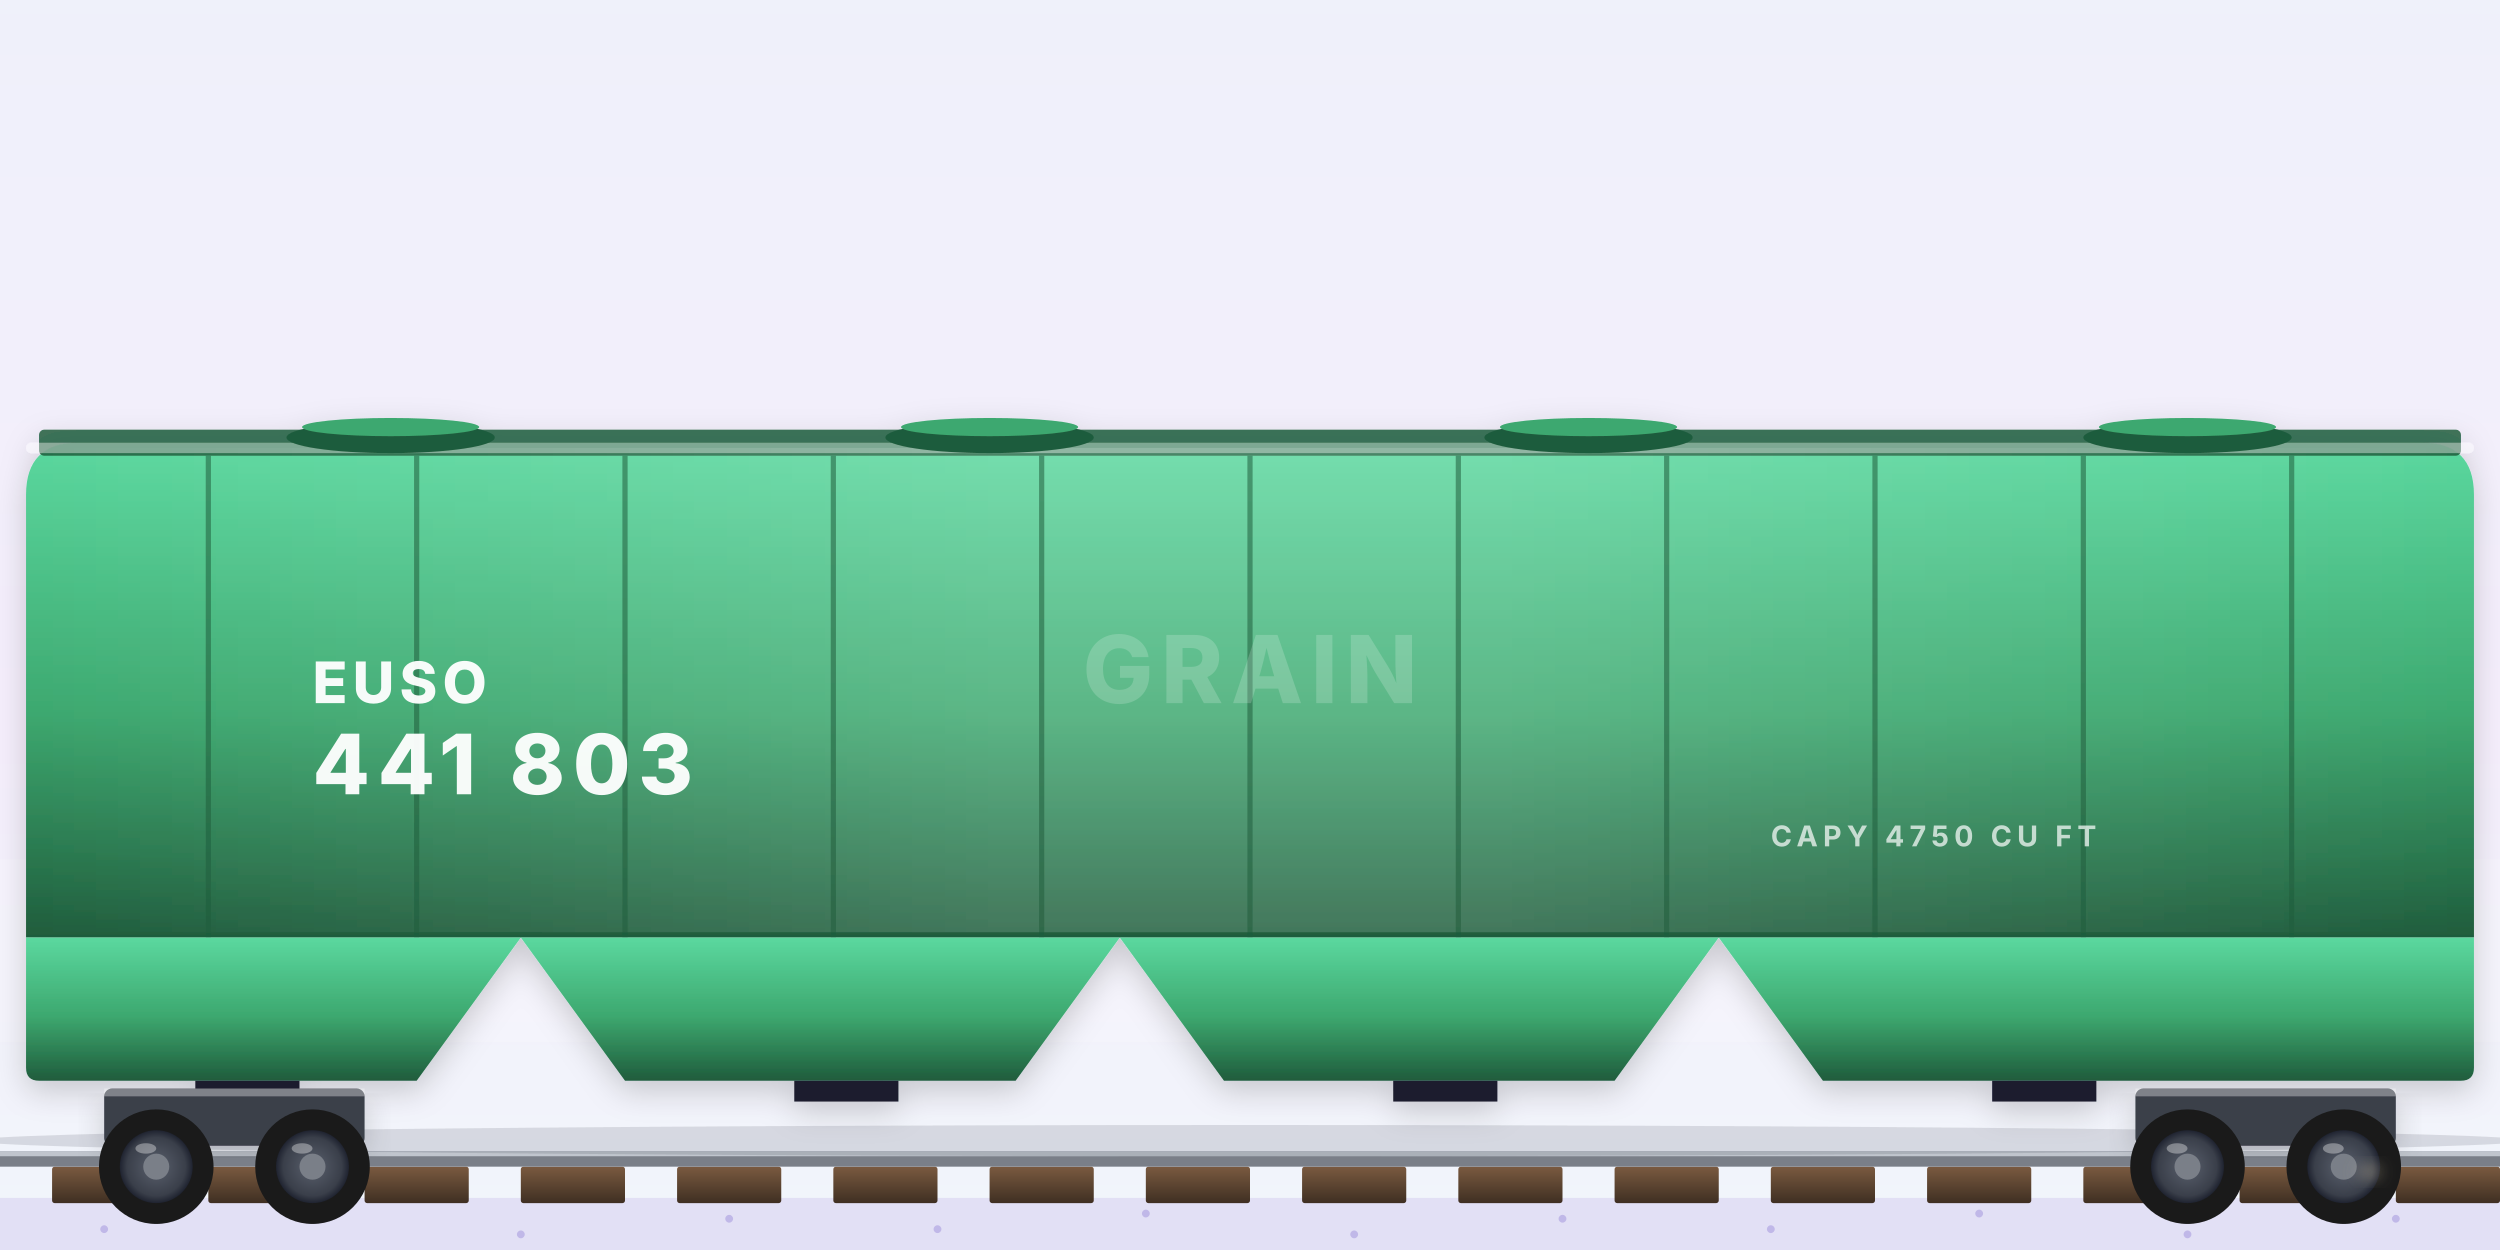
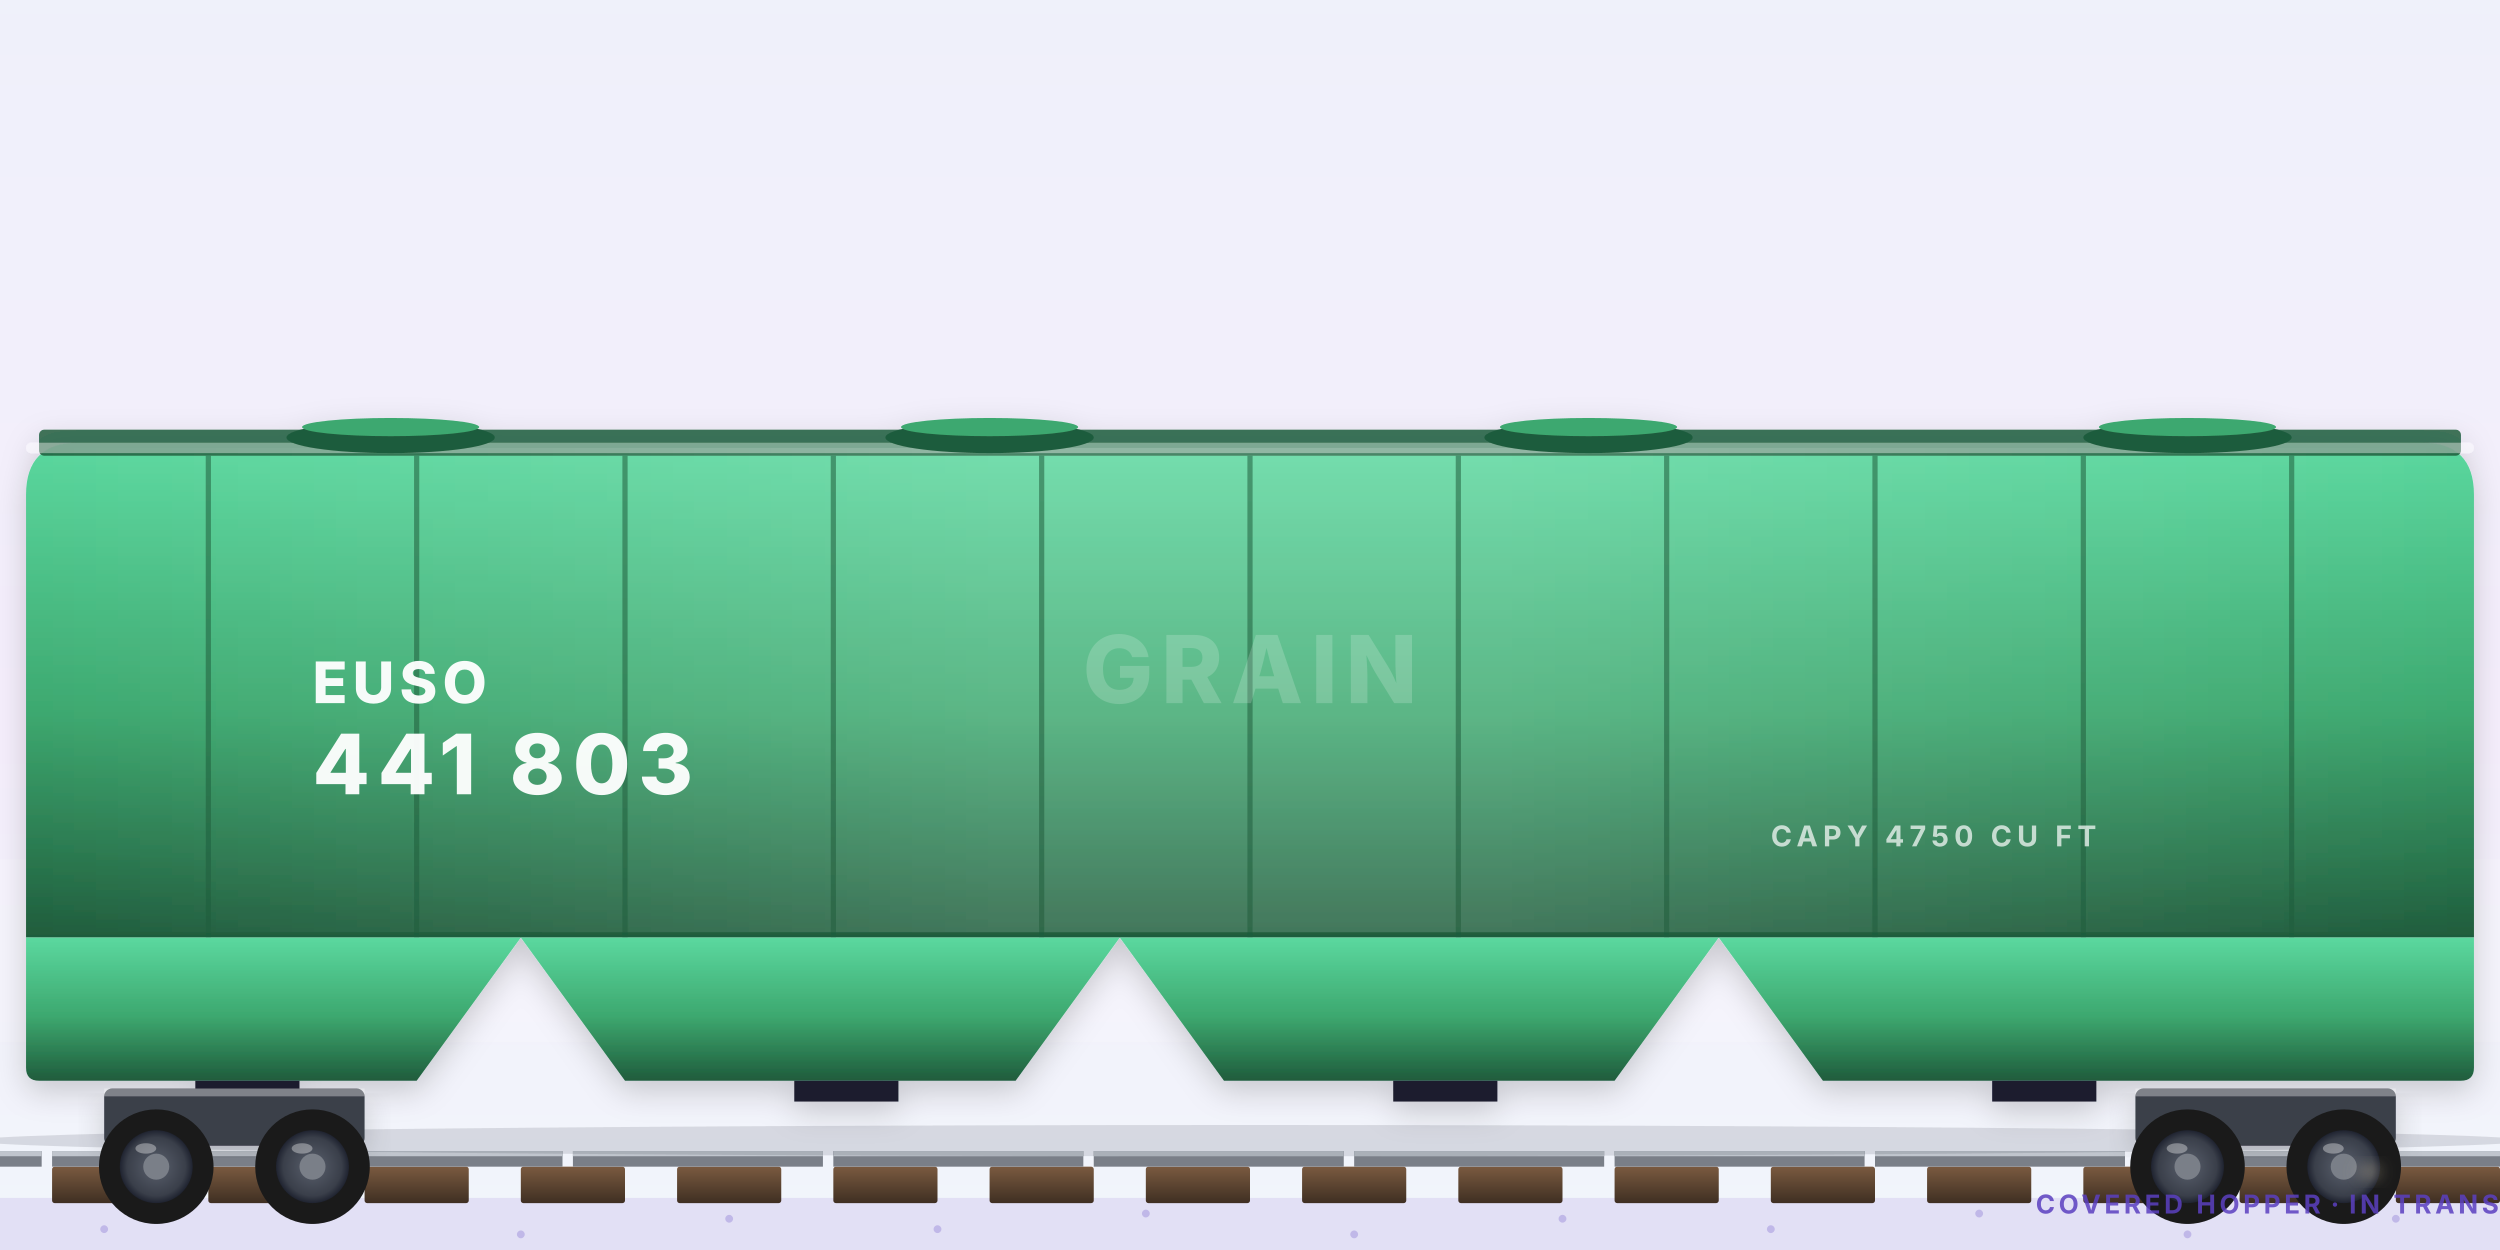
<svg xmlns="http://www.w3.org/2000/svg" width="1200" height="600" viewBox="0 50 1200 480" preserveAspectRatio="xMidYMid slice">
  <style>
    /* ========== RAIL JOINT CLACK-CLACK ========== */
    .rail-clack    { animation: rail-clack 0.6s ease-in-out infinite; }
    @keyframes rail-clack {
      0%,  50%, 100% { transform: translateY(0); }
      25%            { transform: translateY(-1px); }
      75%            { transform: translateY(-0.6px); }
    }
    .rail-yaw      { transform-origin: 600px 470px;
                      animation: rail-yaw 2.8s ease-in-out infinite; }
    @keyframes rail-yaw {
      0%, 100% { transform: rotate(0deg); }
      50%      { transform: rotate(-0.35deg); }
    }
    .container-settle { animation: container-settle 0.6s ease-in-out infinite -0.08s; }
    @keyframes container-settle {
      0%, 50%, 100% { transform: translateY(0); }
      25%           { transform: translateY(-0.6px); }
      75%           { transform: translateY(-0.3px); }
    }
    .spray         { animation: spray-kick 0.7s ease-out infinite; }
    .spray.b       { animation-delay: -0.3s; }
    .spray.c       { animation-delay: -0.5s; }
    @keyframes spray-kick {
      0%   { opacity: 0;    transform: translate(0,0)    scale(0.4); }
      20%  { opacity: 0.55; }
      100% { opacity: 0;    transform: translate(28px,-6px) scale(1.1); }
    }

    /* ========== ORIGINAL VOCAB ========== */
    .sheen { animation: sheen-sweep 5s ease-in-out infinite; transform-box: fill-box; }
    @keyframes sheen-sweep {
      0%   { transform: translateX(-300px); opacity: 0; }
      30%  { opacity: 0.5; }
      70%  { opacity: 0.5; }
      100% { transform: translateX(300px); opacity: 0; }
    }
    .wordmark { animation: wordmark-breath 6s ease-in-out infinite; }
    @keyframes wordmark-breath {
      0%, 100% { opacity: 0.85; }
      50%      { opacity: 1; }
    }
    .twist-lock { animation: twist-pulse 2.4s ease-in-out infinite; }
    @keyframes twist-pulse {
      0%, 100% { opacity: 0.85; }
      50%      { opacity: 1; }
    }
    .reporting { animation: reporting-fade 7s ease-in-out infinite; }
    @keyframes reporting-fade {
      0%, 100% { opacity: 0.78; }
      50%      { opacity: 0.95; }
    }
    .iso-code { animation: iso-fade 5s ease-in-out infinite; }
    @keyframes iso-fade {
      0%, 100% { opacity: 0.7; }
      50%      { opacity: 0.9; }
    }
    .chevron { animation: chevron-pulse 2.2s ease-in-out infinite; }
    @keyframes chevron-pulse {
      0%, 100% { opacity: 0.3; }
      50%      { opacity: 0.65; }
    }
    .sky-shimmer { animation: sky-drift 14s linear infinite; transform-box: fill-box; }
    @keyframes sky-drift {
      from { transform: translateX(-40px); opacity: 0.12; }
      50%  { opacity: 0.22; }
      to   { transform: translateX(40px); opacity: 0.12; }
    }
    .rail-line { stroke-dasharray: 40 0;
                  animation: rail-scroll 1.2s linear infinite; }
    @keyframes rail-scroll {
      from { stroke-dashoffset: 0; }
      to   { stroke-dashoffset: -100; }
    }
    .ballast { animation: ballast-drift 3s ease-in-out infinite; transform-box: fill-box; }
    @keyframes ballast-drift {
      0%, 100% { transform: translateX(0); opacity: 0.25; }
      50%      { transform: translateX(-8px); opacity: 0.32; }
    }
    /* ========== BRAND LOCKUP ========== */
    .brand-mark {
      transform-box: fill-box; transform-origin: center;
      animation: brand-pulse 3.6s ease-in-out infinite;
    }
    @keyframes brand-pulse {
      0%, 100% { transform: scale(1);    opacity: 0.92; }
      50%      { transform: scale(1.05); opacity: 1; }
    }
    .brand-word { animation: brand-word-breath 6s ease-in-out infinite; }
    @keyframes brand-word-breath {
      0%, 100% { opacity: 0.78; }
      50%      { opacity: 1; }
    }
    /* Wheel spin driven by CSS (not SMIL) so prefers-reduced-motion can still it.
       Linear + continuous = correct for a rolling wheel; origin at each wheel hub. */
    .wheel-spin { transform-box: fill-box; transform-origin: center;
                  animation: wheel-spin 1.4s linear infinite; }
    @keyframes wheel-spin { from { transform: rotate(0deg); } to { transform: rotate(-360deg); } }

+     /* ========== COUNTRY-SWITCHABLE REGULATORY LAYER ==========
+        Covered-hopper capacity stencil: US AAR cubic feet · CA/MX cubic metres (one interchange fleet, unit flips).
+        Default = US visible. The renderer shows ONE country group by
+        toggling display on .country-US / .country-MX / .country-CA. */
+     .country-US { display: inline; }
+     .country-MX, .country-CA { display: none; }
+ 
    @media (prefers-reduced-motion: reduce) {
      .rail-clack, .rail-yaw, .container-settle, .spray,
      .sheen, .wordmark, .twist-lock, .reporting, .iso-code,
      .chevron, .sky-shimmer, .rail-line, .ballast, .brand-mark, .brand-word,
      .wheel-spin { animation: none !important; }
    }
  
+     /* ========== ACTIVATED RAIL VOCAB (Wave S1) ==========
+        Real jointed-rail read: 96px rail + 4px joint gap scrolled by the
+        shared rail-scroll keyframe — dash cycle (100) equals the keyframe
+        travel, so the joint sweep loops seamlessly under the consist. */
+     .rail-joints { stroke-dasharray: 96 4;
+                    animation: rail-scroll 1.2s linear infinite; }
+     @media (prefers-reduced-motion: reduce) {
+       .rail-joints { animation: none !important; }
+     }
+ 
+     /* ========== IDENTITY BEAT — hatch-cover glints ==========
+        Four roof hatches catch the light in sequence; outlet gates stay
+        LOCKED in transit (hatches/gates never move on a rolling car). */
+     .hatch-glint { animation: hatch-glint 6s ease-in-out infinite; }
+     @keyframes hatch-glint {
+       0%, 100% { opacity: 0; }
+       8%       { opacity: 0.5; }
+       16%      { opacity: 0; }
+     }
+     @media (prefers-reduced-motion: reduce) {
+       .hatch-glint { animation: none !important; }
+     }
+ 
    /* ========== DARK-MODE OVERRIDES (2026-05-16) ========== */
    @media (prefers-color-scheme: dark) {
      .sky-bg          { fill: url(#skyDark) !important; }
      .ground-line     { stroke: #5E4FC6 !important; opacity: 0.55 !important; }
      .ground-shadow   { fill: #060912 !important; opacity: 0.55 !important; }
      .brand-word      { fill: #C9B6FF !important; }
      .brand-tagline   { fill: #8B7FE3 !important; }
      .equipment-label { fill: #C9B6FF !important; }
      .equipment-sub   { fill: #8B7FE3 !important; }
      .equipment-rule  { stroke: #6E4DFF !important; }
    }
  </style>
  <defs>
    <linearGradient id="skyDark" x1="0" y1="0" x2="0" y2="1">
      <stop offset="0%" stop-color="#0A0F1F" />
      <stop offset="55%" stop-color="#141A2E" />
      <stop offset="100%" stop-color="#0B0F1B" />
    </linearGradient>
    <linearGradient id="brandIridescent" x1="0" y1="0" x2="1" y2="1">
      <stop offset="0%" stop-color="#1473FF" />
      <stop offset="50%" stop-color="#6E4DFF" />
      <stop offset="100%" stop-color="#BE01FF" />
    </linearGradient>
    <linearGradient id="sky" x1="0" y1="0" x2="0" y2="1">
      <stop offset="0%" stop-color="#EEF1FA" />
      <stop offset="55%" stop-color="#F5EEFC" />
      <stop offset="100%" stop-color="#EFF8FA" />
    </linearGradient>
    <linearGradient id="hopper" x1="0" y1="0" x2="0" y2="1">
      <stop offset="0%" stop-color="#5BD89F" />
      <stop offset="55%" stop-color="#3DA86F" />
      <stop offset="100%" stop-color="#1F5C3C" />
    </linearGradient>
    <linearGradient id="hopperSheen" x1="0" y1="0" x2="1" y2="0">
      <stop offset="0%" stop-color="#FFFFFF" stop-opacity="0" />
      <stop offset="40%" stop-color="#FFFFFF" stop-opacity="0.35" />
      <stop offset="60%" stop-color="#FFFFFF" stop-opacity="0.35" />
      <stop offset="100%" stop-color="#FFFFFF" stop-opacity="0" />
    </linearGradient>
    <linearGradient id="tie" x1="0" y1="0" x2="0" y2="1">
      <stop offset="0%" stop-color="#7A5A40" />
      <stop offset="100%" stop-color="#3F2F22" />
    </linearGradient>
    <radialGradient id="rim" cx="0.5" cy="0.5" r="0.5">
      <stop offset="0%" stop-color="#5A606D" />
      <stop offset="80%" stop-color="#3A3F4A" />
      <stop offset="100%" stop-color="#1F2330" />
    </radialGradient>
    <filter id="rigShadow" x="-10%" y="-10%" width="120%" height="130%">
      <feGaussianBlur in="SourceAlpha" stdDeviation="6" />
      <feOffset dx="0" dy="4" result="offsetBlur" />
      <feComponentTransfer>
        <feFuncA type="linear" slope="0.18" />
      </feComponentTransfer>
      <feMerge>
        <feMergeNode />
        <feMergeNode in="SourceGraphic" />
      </feMerge>
    </filter>
    <radialGradient id="dustCloud" cx="0.5" cy="0.5" r="0.5">
      <stop offset="0%" stop-color="#C8B89A" stop-opacity="0.55" />
      <stop offset="100%" stop-color="#C8B89A" stop-opacity="0" />
    </radialGradient>
    <filter id="softBlur" x="-50%" y="-50%" width="200%" height="200%">
      <feGaussianBlur stdDeviation="3" />
    </filter>
  </defs>
  <g class="rail-yaw">
    <g class="rail-clack">
      <rect class="sky-bg" width="1200" height="600" fill="url(#sky)" />
      <rect x="0" y="380" width="1200" height="70" fill="#FFFFFF" opacity="0.18" />
      <rect x="40" y="510" width="1120" height="20" fill="#9B7FD9" opacity="0.18" />
-       <g fill="#5B3FBF" opacity="0.25">
+       <g class="ballast" fill="#5B3FBF" opacity="0.25">
        <circle cx="80" cy="518" r="1.5" />
        <circle cx="160" cy="522" r="1.5" />
        <circle cx="240" cy="516" r="1.5" />
        <circle cx="320" cy="524" r="1.5" />
        <circle cx="400" cy="518" r="1.5" />
        <circle cx="480" cy="522" r="1.5" />
        <circle cx="560" cy="516" r="1.5" />
        <circle cx="640" cy="524" r="1.5" />
        <circle cx="720" cy="518" r="1.5" />
        <circle cx="800" cy="522" r="1.5" />
        <circle cx="880" cy="516" r="1.5" />
        <circle cx="960" cy="524" r="1.5" />
        <circle cx="1040" cy="518" r="1.5" />
        <circle cx="1120" cy="522" r="1.5" />
      </g>
      <g>
        <rect x="80" y="498" width="40" height="14" rx="1" fill="url(#tie)" />
        <rect x="140" y="498" width="40" height="14" rx="1" fill="url(#tie)" />
        <rect x="200" y="498" width="40" height="14" rx="1" fill="url(#tie)" />
        <rect x="260" y="498" width="40" height="14" rx="1" fill="url(#tie)" />
        <rect x="320" y="498" width="40" height="14" rx="1" fill="url(#tie)" />
        <rect x="380" y="498" width="40" height="14" rx="1" fill="url(#tie)" />
        <rect x="440" y="498" width="40" height="14" rx="1" fill="url(#tie)" />
        <rect x="500" y="498" width="40" height="14" rx="1" fill="url(#tie)" />
        <rect x="560" y="498" width="40" height="14" rx="1" fill="url(#tie)" />
        <rect x="620" y="498" width="40" height="14" rx="1" fill="url(#tie)" />
        <rect x="680" y="498" width="40" height="14" rx="1" fill="url(#tie)" />
        <rect x="740" y="498" width="40" height="14" rx="1" fill="url(#tie)" />
        <rect x="800" y="498" width="40" height="14" rx="1" fill="url(#tie)" />
        <rect x="860" y="498" width="40" height="14" rx="1" fill="url(#tie)" />
        <rect x="920" y="498" width="40" height="14" rx="1" fill="url(#tie)" />
        <rect x="980" y="498" width="40" height="14" rx="1" fill="url(#tie)" />
        <rect x="1040" y="498" width="40" height="14" rx="1" fill="url(#tie)" />
        <rect x="1100" y="498" width="40" height="14" rx="1" fill="url(#tie)" />
      </g>
-       <rect x="40" y="492" width="1120" height="6" rx="1" fill="#7A7F88" />
-       <rect x="40" y="492" width="1120" height="2" fill="#C0C5CD" />
+       <line class="rail-joints" x1="40" y1="495" x2="1160" y2="495" stroke="#7A7F88" stroke-width="6" stroke-linecap="butt" />
+       <line class="rail-joints" x1="40" y1="493" x2="1160" y2="493" stroke="#C0C5CD" stroke-width="2" stroke-linecap="butt" />
      <ellipse cx="600" cy="488" rx="490" ry="6" fill="#1A1F2E" opacity="0.13" />
      <g filter="url(#rigShadow)">
        <path d="M 130 240 L 130 410 L 1070 410 L 1070 240 Q 1070 220 1050 220 L 150 220 Q 130 220 130 240 Z" fill="url(#hopper)" />
        <rect x="135" y="215" width="930" height="10" rx="2" fill="#1F5C3C" opacity="0.85" />
        <rect x="130" y="220" width="940" height="4" rx="2" fill="#FFFFFF" opacity="0.4" />
        <rect x="132" y="222" width="936" height="186" rx="2" fill="url(#hopperSheen)" opacity="0.45" />
        <g>
          <ellipse cx="270" cy="218" rx="40" ry="6" fill="#1F5C3C" />
          <ellipse cx="270" cy="214" rx="34" ry="3.5" fill="#3DA86F" />
          <ellipse cx="500" cy="218" rx="40" ry="6" fill="#1F5C3C" />
          <ellipse cx="500" cy="214" rx="34" ry="3.5" fill="#3DA86F" />
          <ellipse cx="730" cy="218" rx="40" ry="6" fill="#1F5C3C" />
          <ellipse cx="730" cy="214" rx="34" ry="3.5" fill="#3DA86F" />
          <ellipse cx="960" cy="218" rx="40" ry="6" fill="#1F5C3C" />
          <ellipse cx="960" cy="214" rx="34" ry="3.5" fill="#3DA86F" />
        </g>
+         <g fill="#FFFFFF">
+           <ellipse class="hatch-glint" cx="270" cy="214" rx="34" ry="3.5" opacity="0" />
+           <ellipse class="hatch-glint" cx="500" cy="214" rx="34" ry="3.5" opacity="0" style="animation-delay:-1.5s" />
+           <ellipse class="hatch-glint" cx="730" cy="214" rx="34" ry="3.5" opacity="0" style="animation-delay:-3s" />
+           <ellipse class="hatch-glint" cx="960" cy="214" rx="34" ry="3.5" opacity="0" style="animation-delay:-4.5s" />
+         </g>
        <g stroke="#1F5C3C" stroke-width="2" opacity="0.55">
          <line x1="200" y1="225" x2="200" y2="410" />
          <line x1="280" y1="225" x2="280" y2="410" />
          <line x1="360" y1="225" x2="360" y2="410" />
          <line x1="440" y1="225" x2="440" y2="410" />
          <line x1="520" y1="225" x2="520" y2="410" />
          <line x1="600" y1="225" x2="600" y2="410" />
          <line x1="680" y1="225" x2="680" y2="410" />
          <line x1="760" y1="225" x2="760" y2="410" />
          <line x1="840" y1="225" x2="840" y2="410" />
          <line x1="920" y1="225" x2="920" y2="410" />
          <line x1="1000" y1="225" x2="1000" y2="410" />
        </g>
        <path d="M 130 410 L 130 460 Q 130 465 135 465 L 280 465 L 320 410 Z" fill="url(#hopper)" />
        <path d="M 320 410 L 360 465 L 510 465 L 550 410 Z" fill="url(#hopper)" />
        <path d="M 550 410 L 590 465 L 740 465 L 780 410 Z" fill="url(#hopper)" />
        <path d="M 780 410 L 820 465 L 1065 465 Q 1070 465 1070 460 L 1070 410 Z" fill="url(#hopper)" />
        <g fill="#1A1F2E">
          <rect x="195" y="465" width="40" height="8" />
          <rect x="425" y="465" width="40" height="8" />
          <rect x="655" y="465" width="40" height="8" />
          <rect x="885" y="465" width="40" height="8" />
        </g>
        <text x="240" y="320" font-family="Inter, system-ui, sans-serif" font-weight="800" font-size="22" fill="#FFFFFF" opacity="0.95" letter-spacing="2">EUSO</text>
-         <text x="240" y="355" font-family="Inter, system-ui, sans-serif" font-weight="800" font-size="32" fill="#FFFFFF" opacity="0.95" letter-spacing="3">441 803</text>
+         <text class="reporting" data-bind="reporting_marks" x="240" y="355" font-family="Inter, system-ui, sans-serif" font-weight="800" font-size="32" fill="#FFFFFF" opacity="0.95" letter-spacing="3">441 803</text>
        <text x="600" y="320" text-anchor="middle" font-family="Inter, system-ui, sans-serif" font-weight="800" font-size="36" fill="#FFFFFF" opacity="0.18" letter-spacing="3">GRAIN</text>
-         <text x="800" y="375" font-family="Inter, system-ui, sans-serif" font-weight="700" font-size="11" fill="#FFFFFF" opacity="0.7" letter-spacing="2">CAPY 4750 CU FT</text>
+         <g class="country-US">
+           <text x="800" y="375" font-family="Inter, system-ui, sans-serif" font-weight="700" font-size="11" fill="#FFFFFF" opacity="0.7" letter-spacing="2">CAPY 4750 CU FT</text>
+         </g>
+         <g class="country-CA">
+           <text x="800" y="375" font-family="Inter, system-ui, sans-serif" font-weight="700" font-size="11" fill="#FFFFFF" opacity="0.7" letter-spacing="2">CAPY 134.5 m³</text>
+         </g>
+         <g class="country-MX">
+           <text x="800" y="375" font-family="Inter, system-ui, sans-serif" font-weight="700" font-size="11" fill="#FFFFFF" opacity="0.7" letter-spacing="2">CAP 134.5 m³</text>
+         </g>
      </g>
      <rect x="90" y="450" width="22" height="14" rx="2" fill="#3A3F4A" />
      <rect x="82" y="453" width="14" height="8" rx="1" fill="#1A1F2E" />
      <rect x="1088" y="450" width="22" height="14" rx="2" fill="#3A3F4A" />
      <rect x="1104" y="453" width="14" height="8" rx="1" fill="#1A1F2E" />
    </g>
  </g>
  <g filter="url(#rigShadow)">
    <rect x="160" y="468" width="100" height="22" rx="3" fill="#3A3F4A" />
    <rect x="160" y="468" width="100" height="3" fill="#FFFFFF" opacity="0.35" />
  </g>
  <g transform="translate(180 498)">
    <g class="wheel-spin">
      <circle cx="0" cy="0" r="22" fill="#1A1A1A" />
      <circle cx="0" cy="0" r="14" fill="url(#rim)" />
      <circle cx="0" cy="0" r="5" fill="#7A7F88" />
      <ellipse cx="-4" cy="-7" rx="4" ry="2" fill="#FFFFFF" opacity="0.35" />
    </g>
  </g>
  <g transform="translate(240 498)">
    <g class="wheel-spin">
      <circle cx="0" cy="0" r="22" fill="#1A1A1A" />
      <circle cx="0" cy="0" r="14" fill="url(#rim)" />
      <circle cx="0" cy="0" r="5" fill="#7A7F88" />
      <ellipse cx="-4" cy="-7" rx="4" ry="2" fill="#FFFFFF" opacity="0.35" />
    </g>
  </g>
  <g filter="url(#rigShadow)">
    <rect x="940" y="468" width="100" height="22" rx="3" fill="#3A3F4A" />
    <rect x="940" y="468" width="100" height="3" fill="#FFFFFF" opacity="0.35" />
  </g>
  <g transform="translate(960 498)">
    <g class="wheel-spin">
      <circle cx="0" cy="0" r="22" fill="#1A1A1A" />
      <circle cx="0" cy="0" r="14" fill="url(#rim)" />
      <circle cx="0" cy="0" r="5" fill="#7A7F88" />
      <ellipse cx="-4" cy="-7" rx="4" ry="2" fill="#FFFFFF" opacity="0.35" />
    </g>
  </g>
  <g transform="translate(1020 498)">
    <g class="wheel-spin">
      <circle cx="0" cy="0" r="22" fill="#1A1A1A" />
      <circle cx="0" cy="0" r="14" fill="url(#rim)" />
      <circle cx="0" cy="0" r="5" fill="#7A7F88" />
      <ellipse cx="-4" cy="-7" rx="4" ry="2" fill="#FFFFFF" opacity="0.35" />
    </g>
  </g>
  <g filter="url(#softBlur)">
    <ellipse class="spray" cx="1030" cy="500" rx="6" ry="3" fill="url(#dustCloud)" />
    <ellipse class="spray b" cx="1030" cy="500" rx="5" ry="2.5" fill="url(#dustCloud)" />
    <ellipse class="spray c" cx="1030" cy="500" rx="4" ry="2" fill="url(#dustCloud)" />
  </g>
+   <text x="1140" y="516" text-anchor="end" font-family="Inter, system-ui, sans-serif" font-weight="700" font-size="10" letter-spacing="1.4" fill="#5B3FBF" opacity="0.85">
+     <tspan data-bind="equipment_label">COVERED HOPPER</tspan> · <tspan data-bind="state_label">IN TRANSIT</tspan> · <tspan data-bind="eta_minutes">ETA —</tspan>
+   </text>
</svg>
